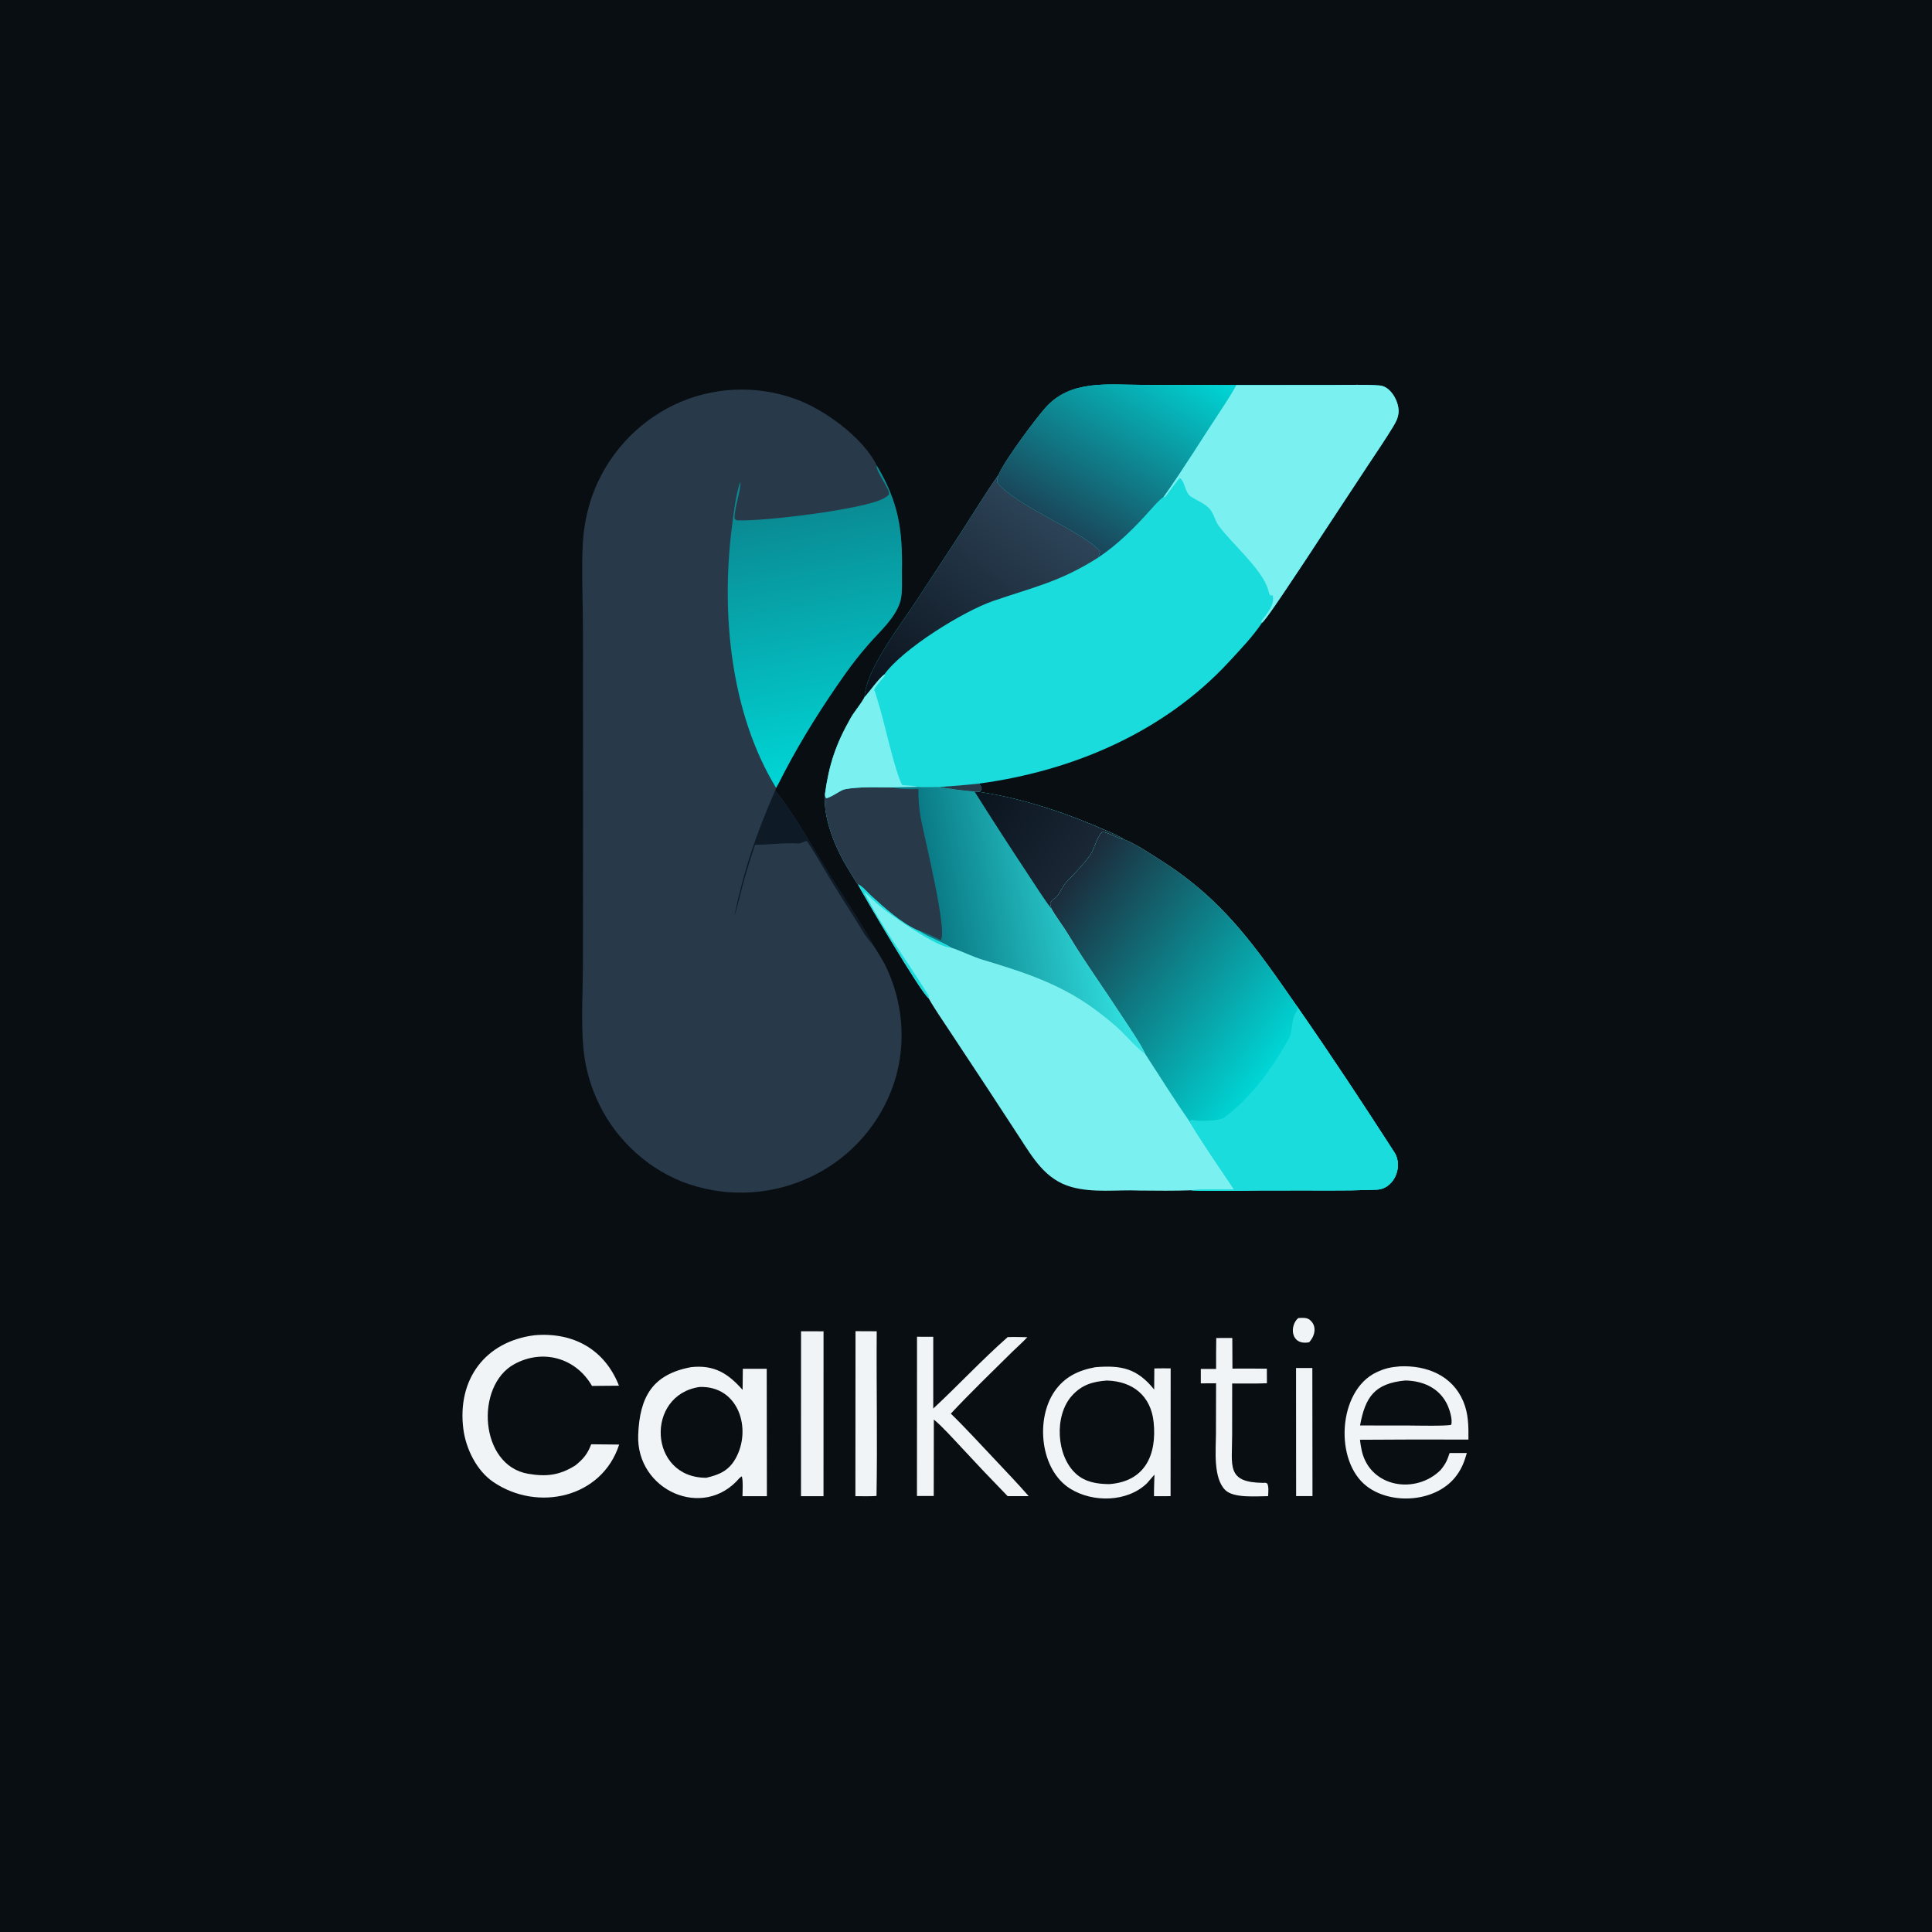
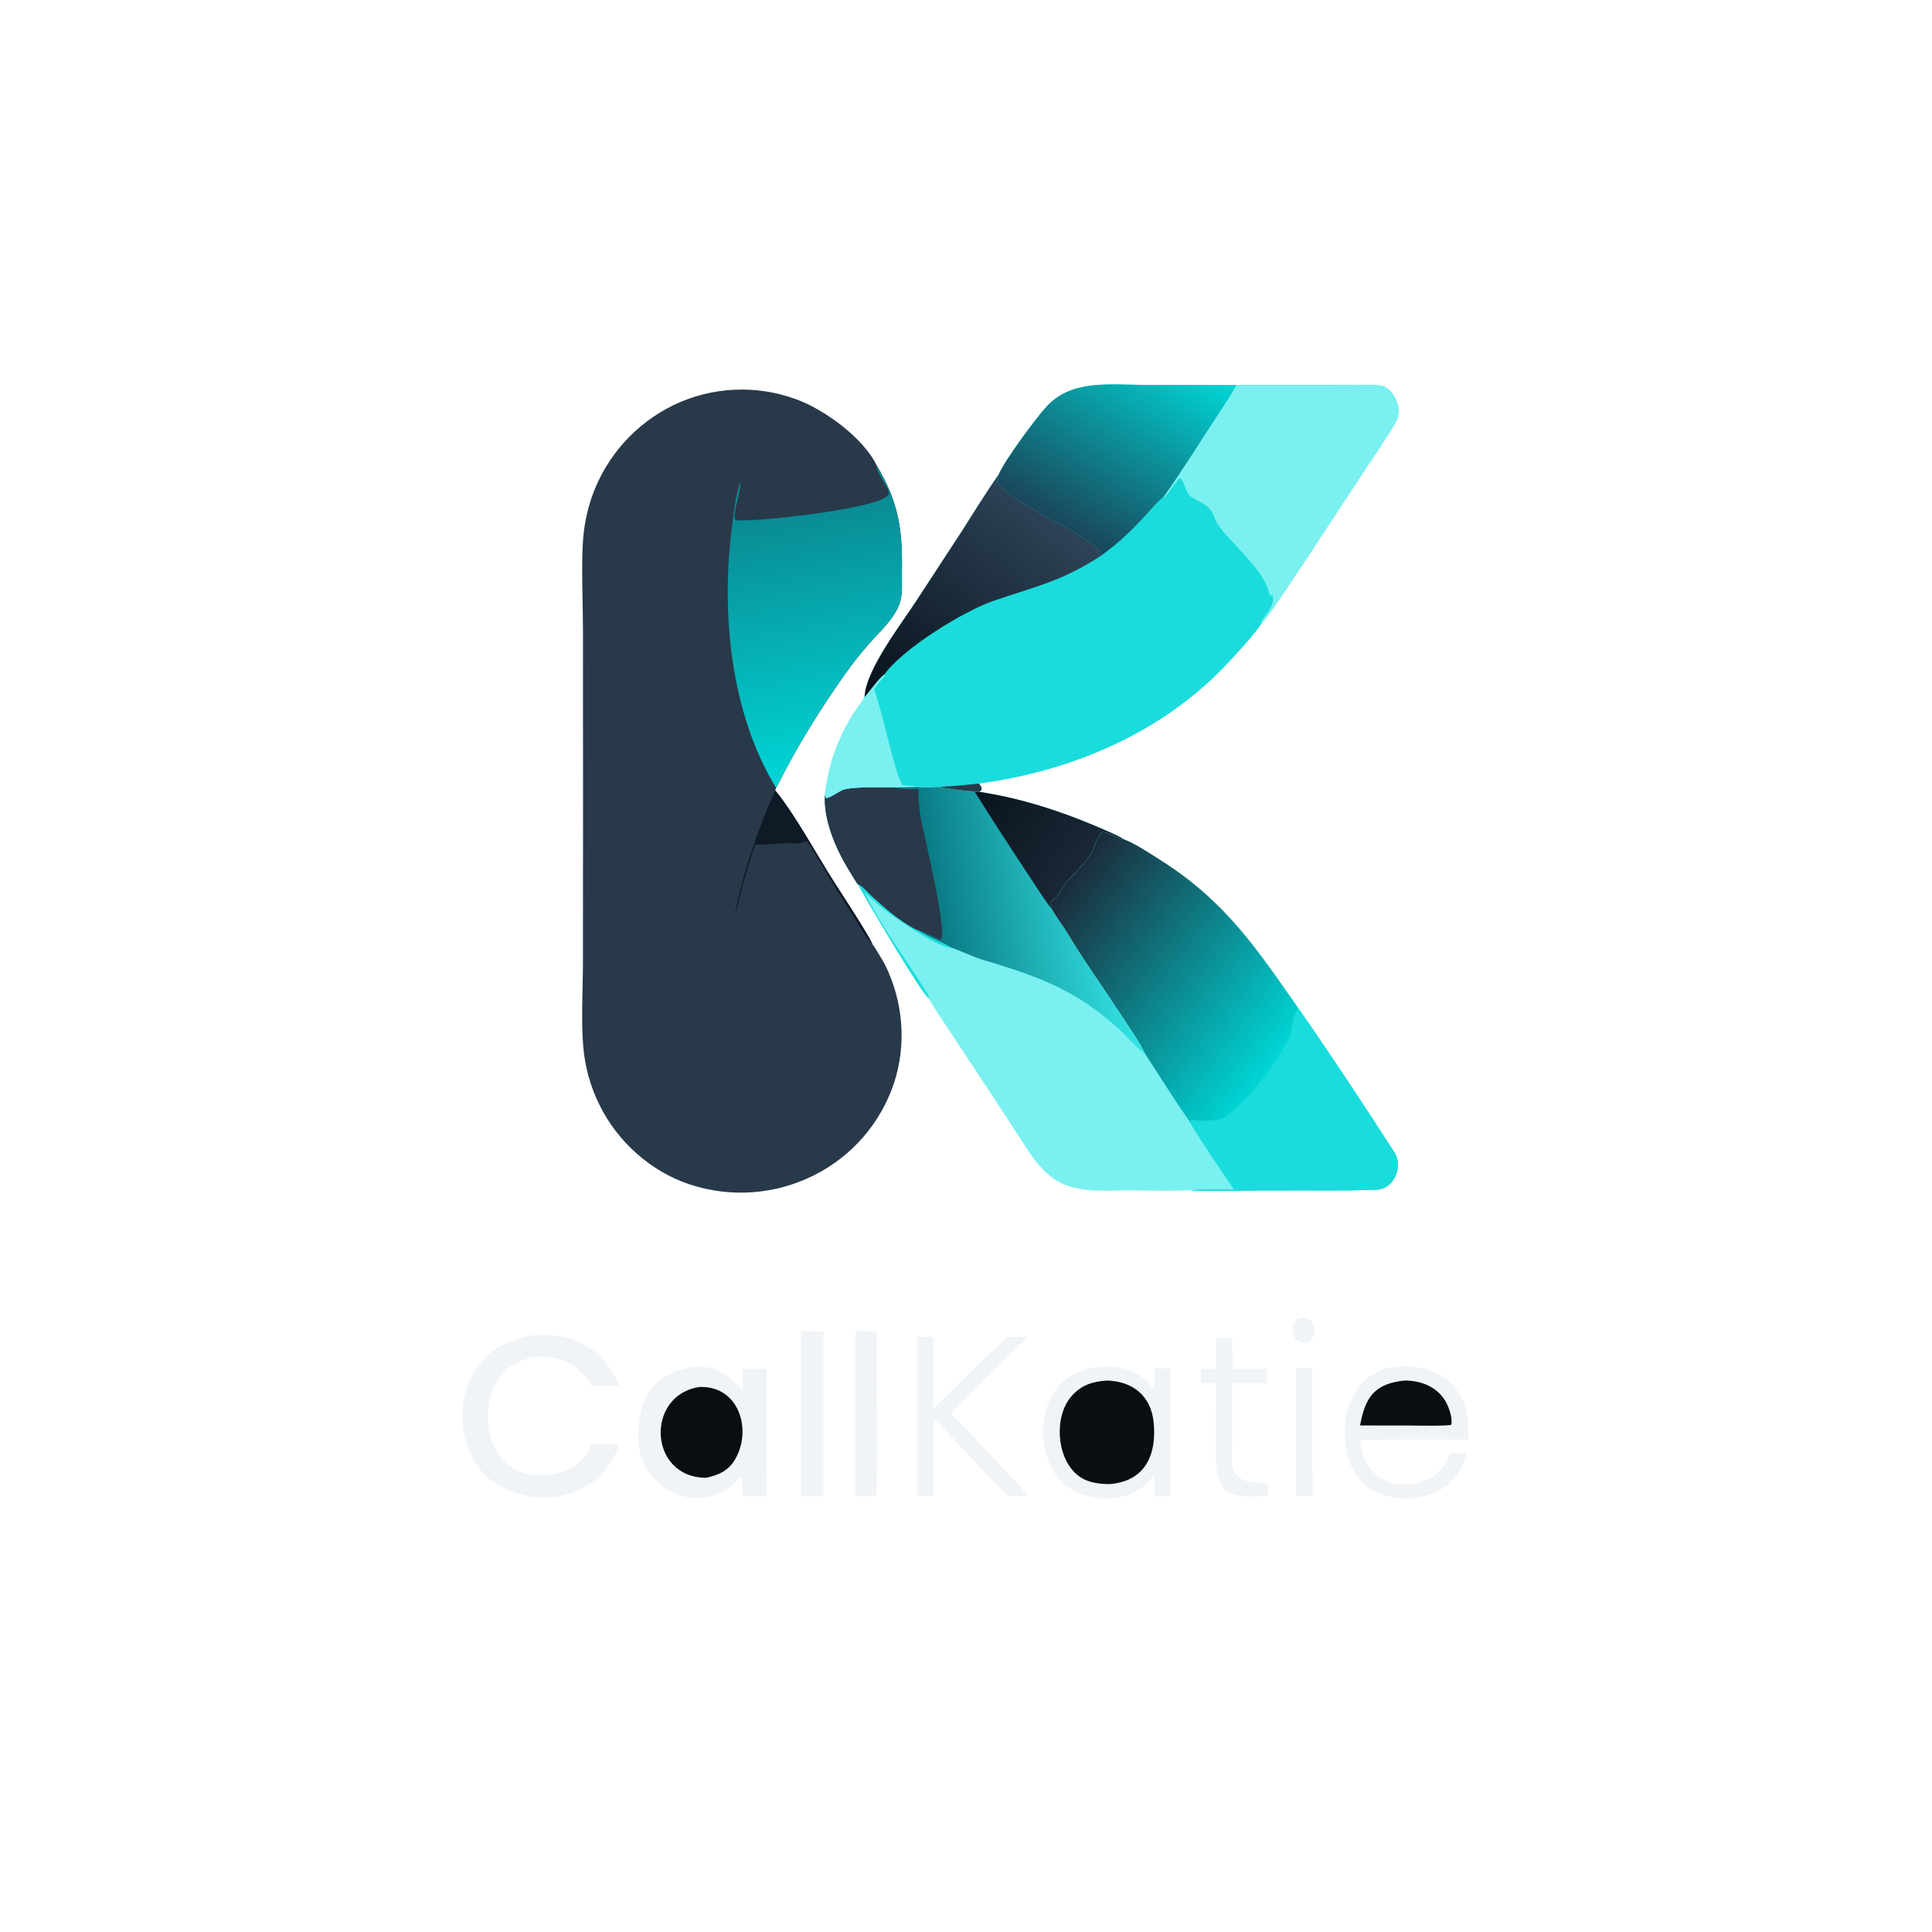
<svg xmlns="http://www.w3.org/2000/svg" width="1024" height="1024" viewBox="0 0 1024 1024">
-   <path fill="#090e13" d="M0 0L1024 0L1024 1024L0 1024L0 0Z" />
  <path fill="#28394a" d="M462.386 500.385C463.474 501.683 468.375 509.862 469.095 511.326C478.666 530.776 480.606 553.224 473.93 573.792C466.864 595.201 451.54 612.901 431.362 622.959C410.828 633.266 387.032 634.958 365.246 627.66C344.741 620.769 327.271 605.053 317.764 585.664C312.891 575.87 309.952 565.229 309.107 554.322C307.961 541.118 308.914 525.091 308.973 511.504L309.028 434.066L308.994 334.663C308.985 320.466 308.109 301.127 308.919 287.743C309.412 279.241 311.08 270.848 313.878 262.805C321.441 241.69 336.989 224.387 357.179 214.619C377.344 204.99 400.53 203.852 421.541 211.461C436.735 216.833 457.584 232.006 464.698 246.729C476.204 266.013 478.423 280.655 478.041 302.641C477.963 307.15 478.422 314.135 477.295 318.323C474.825 327.503 466.087 334.805 459.926 341.985C455.677 346.885 451.668 351.988 447.913 357.276C436.119 373.947 424.908 391.653 415.482 409.737C414.141 412.309 412.803 415.112 411.35 417.602L410.878 418.987C421.177 431.259 433.545 454.256 442.525 468.16C445.955 473.471 460.453 495.674 462.386 500.385Z" />
  <defs>
    <linearGradient id="gradient_0" gradientUnits="userSpaceOnUse" x1="424.3" y1="269.695" x2="449.128" y2="408.69">
      <stop offset="0" stop-color="#0a8a93" />
      <stop offset="1" stop-color="#00d5d5" />
    </linearGradient>
  </defs>
  <path fill="url(#gradient_0)" d="M411.35 417.602C387.177 377.958 382.193 325.259 387.826 280.092C388.7 273.08 390.014 261.635 392.42 255.275C392.831 259.742 389.139 268.99 389.347 275.028L390.427 275.758C403.968 276.573 457.777 269.937 468.137 264.285C468.851 263.895 470.663 262.85 471.083 262.154C472.369 260.019 463.848 249.686 464.698 246.729C476.204 266.013 478.423 280.655 478.041 302.641C477.963 307.15 478.422 314.135 477.295 318.323C474.825 327.503 466.087 334.805 459.926 341.985C455.677 346.885 451.668 351.988 447.913 357.276C436.119 373.947 424.908 391.653 415.482 409.737C414.141 412.309 412.803 415.112 411.35 417.602Z" />
  <path fill="#0e1a26" d="M410.878 418.987C421.177 431.259 433.545 454.256 442.525 468.16C445.955 473.471 460.453 495.674 462.386 500.385C458.853 496.82 455.793 491.061 453.03 486.677C447.968 478.776 442.995 470.818 438.113 462.805C435.129 457.865 430.896 450.27 427.639 445.75C426.72 445.759 424.331 447.145 423.021 447.059C415.386 446.562 407.72 447.789 400.163 447.728C398.125 454.042 396.075 460.428 394.288 466.814C392.529 473.098 391.24 479.467 389.179 485.668C394.37 460.952 400.685 442.122 410.878 418.987Z" />
  <path fill="#7af0f0" d="M486.262 417.019C490.43 417.58 494.163 416.898 498.068 417.105C501.206 417.938 512.909 419.308 516.512 419.514L519.146 419.678C519.309 419.725 519.472 419.773 519.635 419.82C543.515 423.453 566.716 431.47 588.72 441.296C590.905 442.272 593.574 443.481 595.541 444.806C601.825 447.175 609.148 452.165 614.86 455.765C648.559 477.002 665.196 501.444 687.413 533.356C704.883 558.4 722.465 585.067 739.054 610.797C743.993 618.458 738.621 630.728 729.075 630.534C711.644 631.301 694.215 630.762 676.773 630.958C661.751 630.803 646.131 631.517 631.239 630.897C622.974 631.194 612.425 631.121 604.044 631.017C592.115 630.519 579.506 632.38 567.896 629.134C554.031 625.259 547.464 613.681 540.153 602.503L524.279 578.207L502.923 545.863C499.536 540.695 495.086 534.325 492.18 529.069C488.161 526.211 458.242 475.463 454.706 468.704C454.112 468.23 451.101 463.032 450.395 461.905C443.225 450.471 436.232 434.582 437.253 420.812C437.436 422.318 437.192 421.87 437.916 423.054C440.751 422.62 445.258 418.837 447.729 418.329C455.022 416.831 465.958 417.342 473.484 417.359C477.28 417.06 482.363 417.102 486.262 417.019Z" />
  <defs>
    <linearGradient id="gradient_1" gradientUnits="userSpaceOnUse" x1="557.287" y1="476.156" x2="675.045" y2="563.526">
      <stop offset="0" stop-color="#1c2a3a" />
      <stop offset="1" stop-color="#00d5d5" />
    </linearGradient>
  </defs>
  <path fill="url(#gradient_1)" d="M557.179 481.457L556.59 478.884C557.801 476.158 558.496 477.038 560.277 474.917C561.68 473.246 563.721 469.02 565.135 467.533C569.503 462.941 573.094 459.462 576.944 454.334C580.093 450.74 580.738 444.446 583.965 441.214C585.199 439.978 592.735 444.634 595.541 444.806C601.825 447.175 609.148 452.165 614.86 455.765C648.559 477.002 665.196 501.444 687.413 533.356C704.883 558.4 722.465 585.067 739.054 610.797C743.993 618.458 738.621 630.728 729.075 630.534C711.644 631.301 694.215 630.762 676.773 630.958C661.751 630.803 646.131 631.517 631.239 630.897C635.766 630.268 648.974 630.525 654.155 630.512C646.5 619.189 637.412 605.966 630.409 594.333C622.446 582.878 614.535 570.216 606.89 558.454C605.316 554.396 597.173 542.51 594.403 538.254C585.096 523.952 575.026 510.03 566.223 495.369C563.45 490.751 559.931 486.378 557.179 481.457Z" />
  <path fill="#1adcdc" d="M687.413 533.356C704.883 558.4 722.465 585.067 739.054 610.797C743.993 618.458 738.621 630.728 729.075 630.534C711.644 631.301 694.215 630.762 676.773 630.958C661.751 630.803 646.131 631.517 631.239 630.897C635.766 630.268 648.974 630.525 654.155 630.512C646.5 619.189 637.412 605.966 630.409 594.333L631.692 593.542C634.951 594.463 646.21 594.288 648.955 592.254C663.297 581.608 674.606 565.839 683.222 550.304C685.326 546.51 684.127 539.464 687.673 535.477L687.413 533.356Z" />
  <defs>
    <linearGradient id="gradient_2" gradientUnits="userSpaceOnUse" x1="498.375" y1="494.905" x2="590.75" y2="478.835">
      <stop offset="0" stop-color="#0a7a85" />
      <stop offset="1" stop-color="#33e3e3" />
    </linearGradient>
  </defs>
  <path fill="url(#gradient_2)" d="M486.262 417.019C490.43 417.58 494.163 416.898 498.068 417.105C501.206 417.938 512.909 419.308 516.512 419.514L519.146 419.678C519.309 419.725 519.472 419.773 519.635 419.82C543.515 423.453 566.716 431.47 588.72 441.296C590.905 442.272 593.574 443.481 595.541 444.806C592.735 444.634 585.199 439.978 583.965 441.214C580.738 444.446 580.093 450.74 576.944 454.334C573.094 459.462 569.503 462.941 565.135 467.533C563.721 469.02 561.68 473.246 560.277 474.917C558.496 477.038 557.801 476.158 556.59 478.884L557.179 481.457C559.931 486.378 563.45 490.751 566.223 495.369C575.026 510.03 585.096 523.952 594.403 538.254C597.173 542.51 605.316 554.396 606.89 558.454C604 556.996 597.184 549.322 594.226 546.509C590.201 542.681 587.842 540.807 583.617 537.488C564.032 522.101 544.066 515.663 520.757 508.653C515.492 507.069 509.522 504.012 504.013 502.225C500.39 499.633 492.035 496.93 486.945 493.292C478.073 489.613 468.514 480.935 461.46 474.499C459.826 473.008 456.575 469.21 454.706 468.704C454.112 468.23 451.101 463.032 450.395 461.905C443.225 450.471 436.232 434.582 437.253 420.812C437.436 422.318 437.192 421.87 437.916 423.054C440.751 422.62 445.258 418.837 447.729 418.329C455.022 416.831 465.958 417.342 473.484 417.359C477.28 417.06 482.363 417.102 486.262 417.019Z" />
  <path fill="#28394a" d="M437.253 420.812C437.436 422.318 437.192 421.87 437.916 423.054C440.751 422.62 445.258 418.837 447.729 418.329C455.022 416.831 465.958 417.342 473.484 417.359C477.815 418.512 482.261 418.276 486.755 418.254C486.676 423.548 487.13 428.837 488.111 434.04C489.568 442.165 502.516 494.332 498.568 498.238C495.633 496.93 489.501 493.668 486.945 493.292C478.073 489.613 468.514 480.935 461.46 474.499C459.826 473.008 456.575 469.21 454.706 468.704C454.112 468.23 451.101 463.032 450.395 461.905C443.225 450.471 436.232 434.582 437.253 420.812Z" />
  <defs>
    <linearGradient id="gradient_3" gradientUnits="userSpaceOnUse" x1="517.489" y1="421.933" x2="572.12" y2="460.497">
      <stop offset="0" stop-color="#0a141e" />
      <stop offset="1" stop-color="#1a2735" />
    </linearGradient>
  </defs>
  <path fill="url(#gradient_3)" d="M516.512 419.514L519.146 419.678C519.309 419.725 519.472 419.773 519.635 419.82C543.515 423.453 566.716 431.47 588.72 441.296C590.905 442.272 593.574 443.481 595.541 444.806C592.735 444.634 585.199 439.978 583.965 441.214C580.738 444.446 580.093 450.74 576.944 454.334C573.094 459.462 569.503 462.941 565.135 467.533C563.721 469.02 561.68 473.246 560.277 474.917C558.496 477.038 557.801 476.158 556.59 478.884L557.179 481.457C554.36 478.117 547.603 467.508 544.974 463.56C535.323 448.984 525.836 434.301 516.512 419.514Z" />
  <path fill="#1adcdc" d="M454.706 468.704C456.575 469.21 459.826 473.008 461.46 474.499C468.514 480.935 478.073 489.613 486.945 493.292C492.035 496.93 500.39 499.633 504.013 502.225C497.399 502.689 471.417 484.645 465.909 479.854C463.203 477.542 460.575 475.139 458.032 472.649C467.06 491.295 480.734 509.065 491.596 526.757C492.387 528.045 492.296 527.739 492.18 529.069C488.161 526.211 458.242 475.463 454.706 468.704Z" />
  <path fill="#1adcdc" d="M529.305 251.539C532.715 243.647 548.621 222.339 554.107 216.134C567.465 201.023 587.231 203.98 606.274 204.002L655.216 204.094L707.254 204.055C715.106 204.041 723.565 203.739 731.26 204.318C737.215 204.767 741.678 213.192 741.247 218.565C740.996 221.697 739.882 223.583 738.298 226.264C734.058 233.235 729.349 240.105 724.838 246.923L701.724 281.996C694.847 292.576 687.881 303.099 680.827 313.563C679.123 316.09 670.635 328.821 668.871 330.102C664.187 337.182 657.304 344.366 651.539 350.615C617.049 387.999 568.818 408.607 518.941 415.32C520.18 417.333 520.436 416.976 520.175 418.764L519.146 419.678L516.512 419.514C512.909 419.308 501.206 417.938 498.068 417.105C494.163 416.898 490.43 417.58 486.262 417.019C482.363 417.102 477.28 417.06 473.484 417.359C465.958 417.342 455.022 416.831 447.729 418.329C445.258 418.837 440.751 422.62 437.916 423.054C437.192 421.87 437.436 422.318 437.253 420.812C439.409 405.232 442.988 394.488 450.823 380.663C452.775 377.218 456.086 373.373 457.806 370.265L458.222 369.503C458.861 354.936 477.775 330.709 486.017 317.958L509.284 282.362C515.65 272.451 522.572 261.081 529.305 251.539Z" />
  <path fill="#7af0f0" d="M655.216 204.094L707.254 204.055C715.106 204.041 723.565 203.739 731.26 204.318C737.215 204.767 741.678 213.192 741.247 218.565C740.996 221.697 739.882 223.583 738.298 226.264C734.058 233.235 729.349 240.105 724.838 246.923L701.724 281.996C694.847 292.576 687.881 303.099 680.827 313.563C679.123 316.09 670.635 328.821 668.871 330.102L668.429 329.309C671.244 325.533 676.119 320.234 674.419 315.372L673.685 315.684C672.61 315.503 672.383 313.386 672.077 312.359C668.898 301.695 652.688 287.892 645.92 278.653C643.745 275.684 643.47 272.08 640.744 269.305C638.34 266.857 634.525 265.269 631.581 263.488C627.831 261.221 628.366 255.734 625.384 253.329C624.318 254.028 618.834 261.776 617.538 263.486L616.731 263.31C627.322 248.427 637.124 232.371 647.24 217.119C649.912 213.089 652.969 208.331 655.216 204.094Z" />
  <defs>
    <linearGradient id="gradient_4" gradientUnits="userSpaceOnUse" x1="559.898" y1="279.537" x2="618.942" y2="183.96">
      <stop offset="0" stop-color="#1a4458" />
      <stop offset="1" stop-color="#00d5d5" />
    </linearGradient>
  </defs>
  <path fill="url(#gradient_4)" d="M529.305 251.539C532.715 243.647 548.621 222.339 554.107 216.134C567.465 201.023 587.231 203.98 606.274 204.002L655.216 204.094C652.969 208.331 649.912 213.089 647.24 217.119C637.124 232.371 627.322 248.427 616.731 263.31C614.37 265.045 611.736 268.055 609.736 270.292C601.256 279.782 592.537 288.531 581.866 295.659C582.455 294.571 582.705 293.416 583.066 292.209C574.118 281.76 539.198 268.547 528.839 256.122C528.008 255.126 529.007 252.722 529.305 251.539Z" />
  <defs>
    <linearGradient id="gradient_5" gradientUnits="userSpaceOnUse" x1="473.306" y1="375.726" x2="557.466" y2="271.32">
      <stop offset="0" stop-color="#0a121c" />
      <stop offset="1" stop-color="#2d4458" />
    </linearGradient>
  </defs>
  <path fill="url(#gradient_5)" d="M529.305 251.539C529.007 252.722 528.008 255.126 528.839 256.122C539.198 268.547 574.118 281.76 583.066 292.209C582.705 293.416 582.455 294.571 581.866 295.659C561.721 308.388 548.241 311.036 526.611 318.447C510.395 324.003 478.351 343.977 468.746 357.449C465.801 359.556 460.925 366.562 458.222 369.503C458.861 354.936 477.775 330.709 486.017 317.958L509.284 282.362C515.65 272.451 522.572 261.081 529.305 251.539Z" />
  <path fill="#7af0f0" d="M468.746 357.449L469.083 358.077C468.043 359.326 462.869 365.066 463.44 365.899C463.839 366.482 465.314 371.874 465.588 372.7C468.36 381.06 474.185 408.814 478.185 416.101C480.12 416.317 485.061 416.403 486.262 417.019C482.363 417.102 477.28 417.06 473.484 417.359C465.958 417.342 455.022 416.831 447.729 418.329C445.258 418.837 440.751 422.62 437.916 423.054C437.192 421.87 437.436 422.318 437.253 420.812C439.409 405.232 442.988 394.488 450.823 380.663C452.775 377.218 456.086 373.373 457.806 370.265L458.222 369.503C460.925 366.562 465.801 359.556 468.746 357.449Z" />
  <path fill="#28394a" d="M498.068 417.105C505.038 416.662 511.997 416.067 518.941 415.32C520.18 417.333 520.436 416.976 520.175 418.764L519.146 419.678L516.512 419.514C512.909 419.308 501.206 417.938 498.068 417.105Z" />
  <path fill="#f1f4f7" d="M366.307 724.614C378.563 723.273 385.92 727.974 393.593 736.668L393.716 725.471L406.381 725.491L406.471 793.006L393.525 793.014C393.56 790.9 393.939 784.011 393.113 782.467L392.01 783.33C372.845 805.977 337.145 789.925 338.254 760.583C339.017 740.401 345.768 728.426 366.307 724.614Z" />
  <path fill="#090e13" d="M370.768 735.133C391.565 734.342 398.725 757.654 389.738 773.272C386.092 779.609 381.059 781.699 374.351 783.245C343.639 783.335 341.912 739.333 370.768 735.133Z" />
  <path fill="#f1f4f7" d="M580.604 724.635C594.359 723.526 602.709 725.246 611.732 736.48L611.819 725.294C614.628 725.213 617.648 725.263 620.477 725.262L620.426 792.997L611.64 793.011C611.599 789.37 611.796 785.244 611.885 781.568L607.89 786.188C597.464 796.251 579.183 796.517 567.204 789.013C551.318 779.06 548.746 752.338 558.874 737.541C564.188 729.777 571.607 726.258 580.604 724.635Z" />
  <path fill="#090e13" d="M586.604 731.713C600.317 732.048 610.007 739.782 611.448 753.753C613.227 771.005 606.966 785.287 587.829 786.617C581.456 786.537 575.283 785.603 570.374 781.207C559.783 771.722 558.638 750.284 568.158 739.734C573.453 733.866 579.283 732.274 586.604 731.713Z" />
  <path fill="#f1f4f7" d="M741.901 724.207C756.031 723.555 769.725 728.921 775.564 742.745C778.353 749.349 778.361 755.953 778.304 763.006C759.138 762.924 739.971 762.956 720.805 763.102C721.063 765.179 721.324 767.052 721.803 769.093C726.364 788.491 750.415 792.202 763.572 779.117C766.265 775.806 767.038 774.026 768.323 770.121L777.456 770.137C776.16 774.523 775.009 777.838 772.282 781.652C762.12 796.076 737.988 798.054 724.501 787.814C706.991 774.521 709.097 737.051 729.488 727.376C734.015 725.228 737.019 724.632 741.901 724.207Z" />
  <path fill="#090e13" d="M744.757 731.693C753.91 731.817 762.442 735.406 766.794 743.881C768.152 746.525 770.044 752.273 769.172 755.149C767.113 755.935 750.315 755.577 746.75 755.555L720.853 755.526C723.641 740.355 728.596 733.262 744.757 731.693Z" />
  <path fill="#f1f4f7" d="M283.439 707.691C303.862 705.996 320.504 715.179 328.068 734.444L313.759 734.568C305.209 719.649 287.651 714.786 272.586 723.031C251.634 734.497 254.107 776.699 279.882 781.125C289.479 782.773 296.484 782.013 304.938 776.717C309.22 773.233 311.414 770.637 313.345 765.499L328.168 765.648C319.076 793.868 284.945 801.558 261.34 785.405C252.624 779.44 246.92 767.856 245.584 757.425C242.237 731.292 256.991 710.984 283.439 707.691Z" />
  <path fill="#f1f4f7" d="M486.038 708.506L494.644 708.538L494.644 746.556C508.046 734.118 520.324 720.838 534.081 708.701C537.375 708.555 541.159 708.699 544.495 708.754C541.974 711.489 539.017 714.03 536.361 716.655C525.491 727.395 514.395 738.099 503.953 749.256C511.861 756.915 520.178 766.094 527.844 774.146C533.633 780.323 539.68 786.615 545.224 792.983L534.068 792.986C525.848 784.549 517.737 776.006 509.736 767.36C505.848 763.213 499.202 755.793 494.953 752.397L494.9 792.893L486.011 792.916L486.038 708.506Z" />
  <path fill="#f1f4f7" d="M644.639 709.188C647.377 709.107 650.386 709.166 653.148 709.169L653.22 725.393C659.301 725.34 665.383 725.355 671.465 725.437L671.493 733.147C665.781 733.414 658.89 733.267 653.082 733.276L653.062 760.494C653.064 777.21 649.861 785.744 669.625 785.958C670.896 785.855 670.455 785.794 671.688 786.3C672.578 788.253 672.208 790.74 672.119 792.99C666.011 793.004 653.927 794.166 649.451 789.793C642.96 783.451 644.429 768.738 644.48 760.227L644.546 733.166L636.454 733.212L636.455 725.578L644.558 725.556C644.534 720.1 644.561 714.644 644.639 709.188Z" />
  <path fill="#f1f4f7" d="M424.569 705.602C428.489 705.544 432.56 705.622 436.493 705.642L436.473 793.015L424.544 793.025L424.569 705.602Z" />
  <path fill="#f1f4f7" d="M453.442 705.552L464.68 705.602C464.465 734.645 465.092 763.885 464.568 792.879C461.855 793.156 456.308 792.995 453.38 792.998L453.442 705.552Z" />
  <path fill="#f1f4f7" d="M686.93 725.072L695.566 725.078L695.642 792.958L686.972 792.971L686.93 725.072Z" />
  <path fill="#f1f4f7" d="M688.122 698.59C690.284 698.491 692.568 698.161 694.336 699.655C698.174 702.897 696.943 708.182 693.848 711.43C683.909 713.308 683.412 702.491 688.122 698.59Z" />
</svg>
